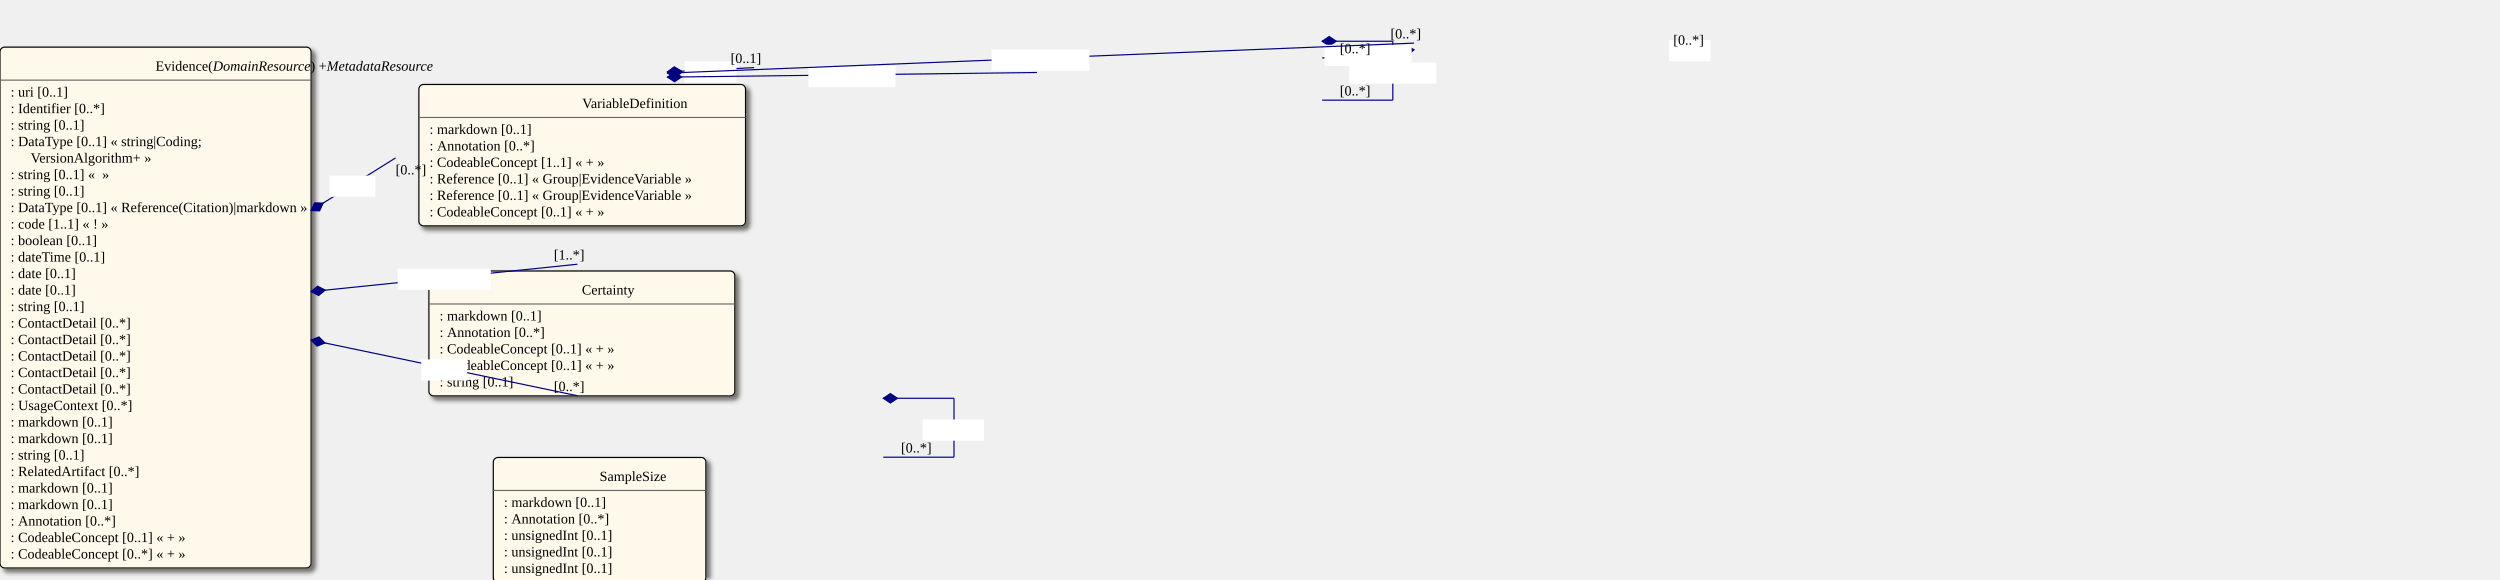
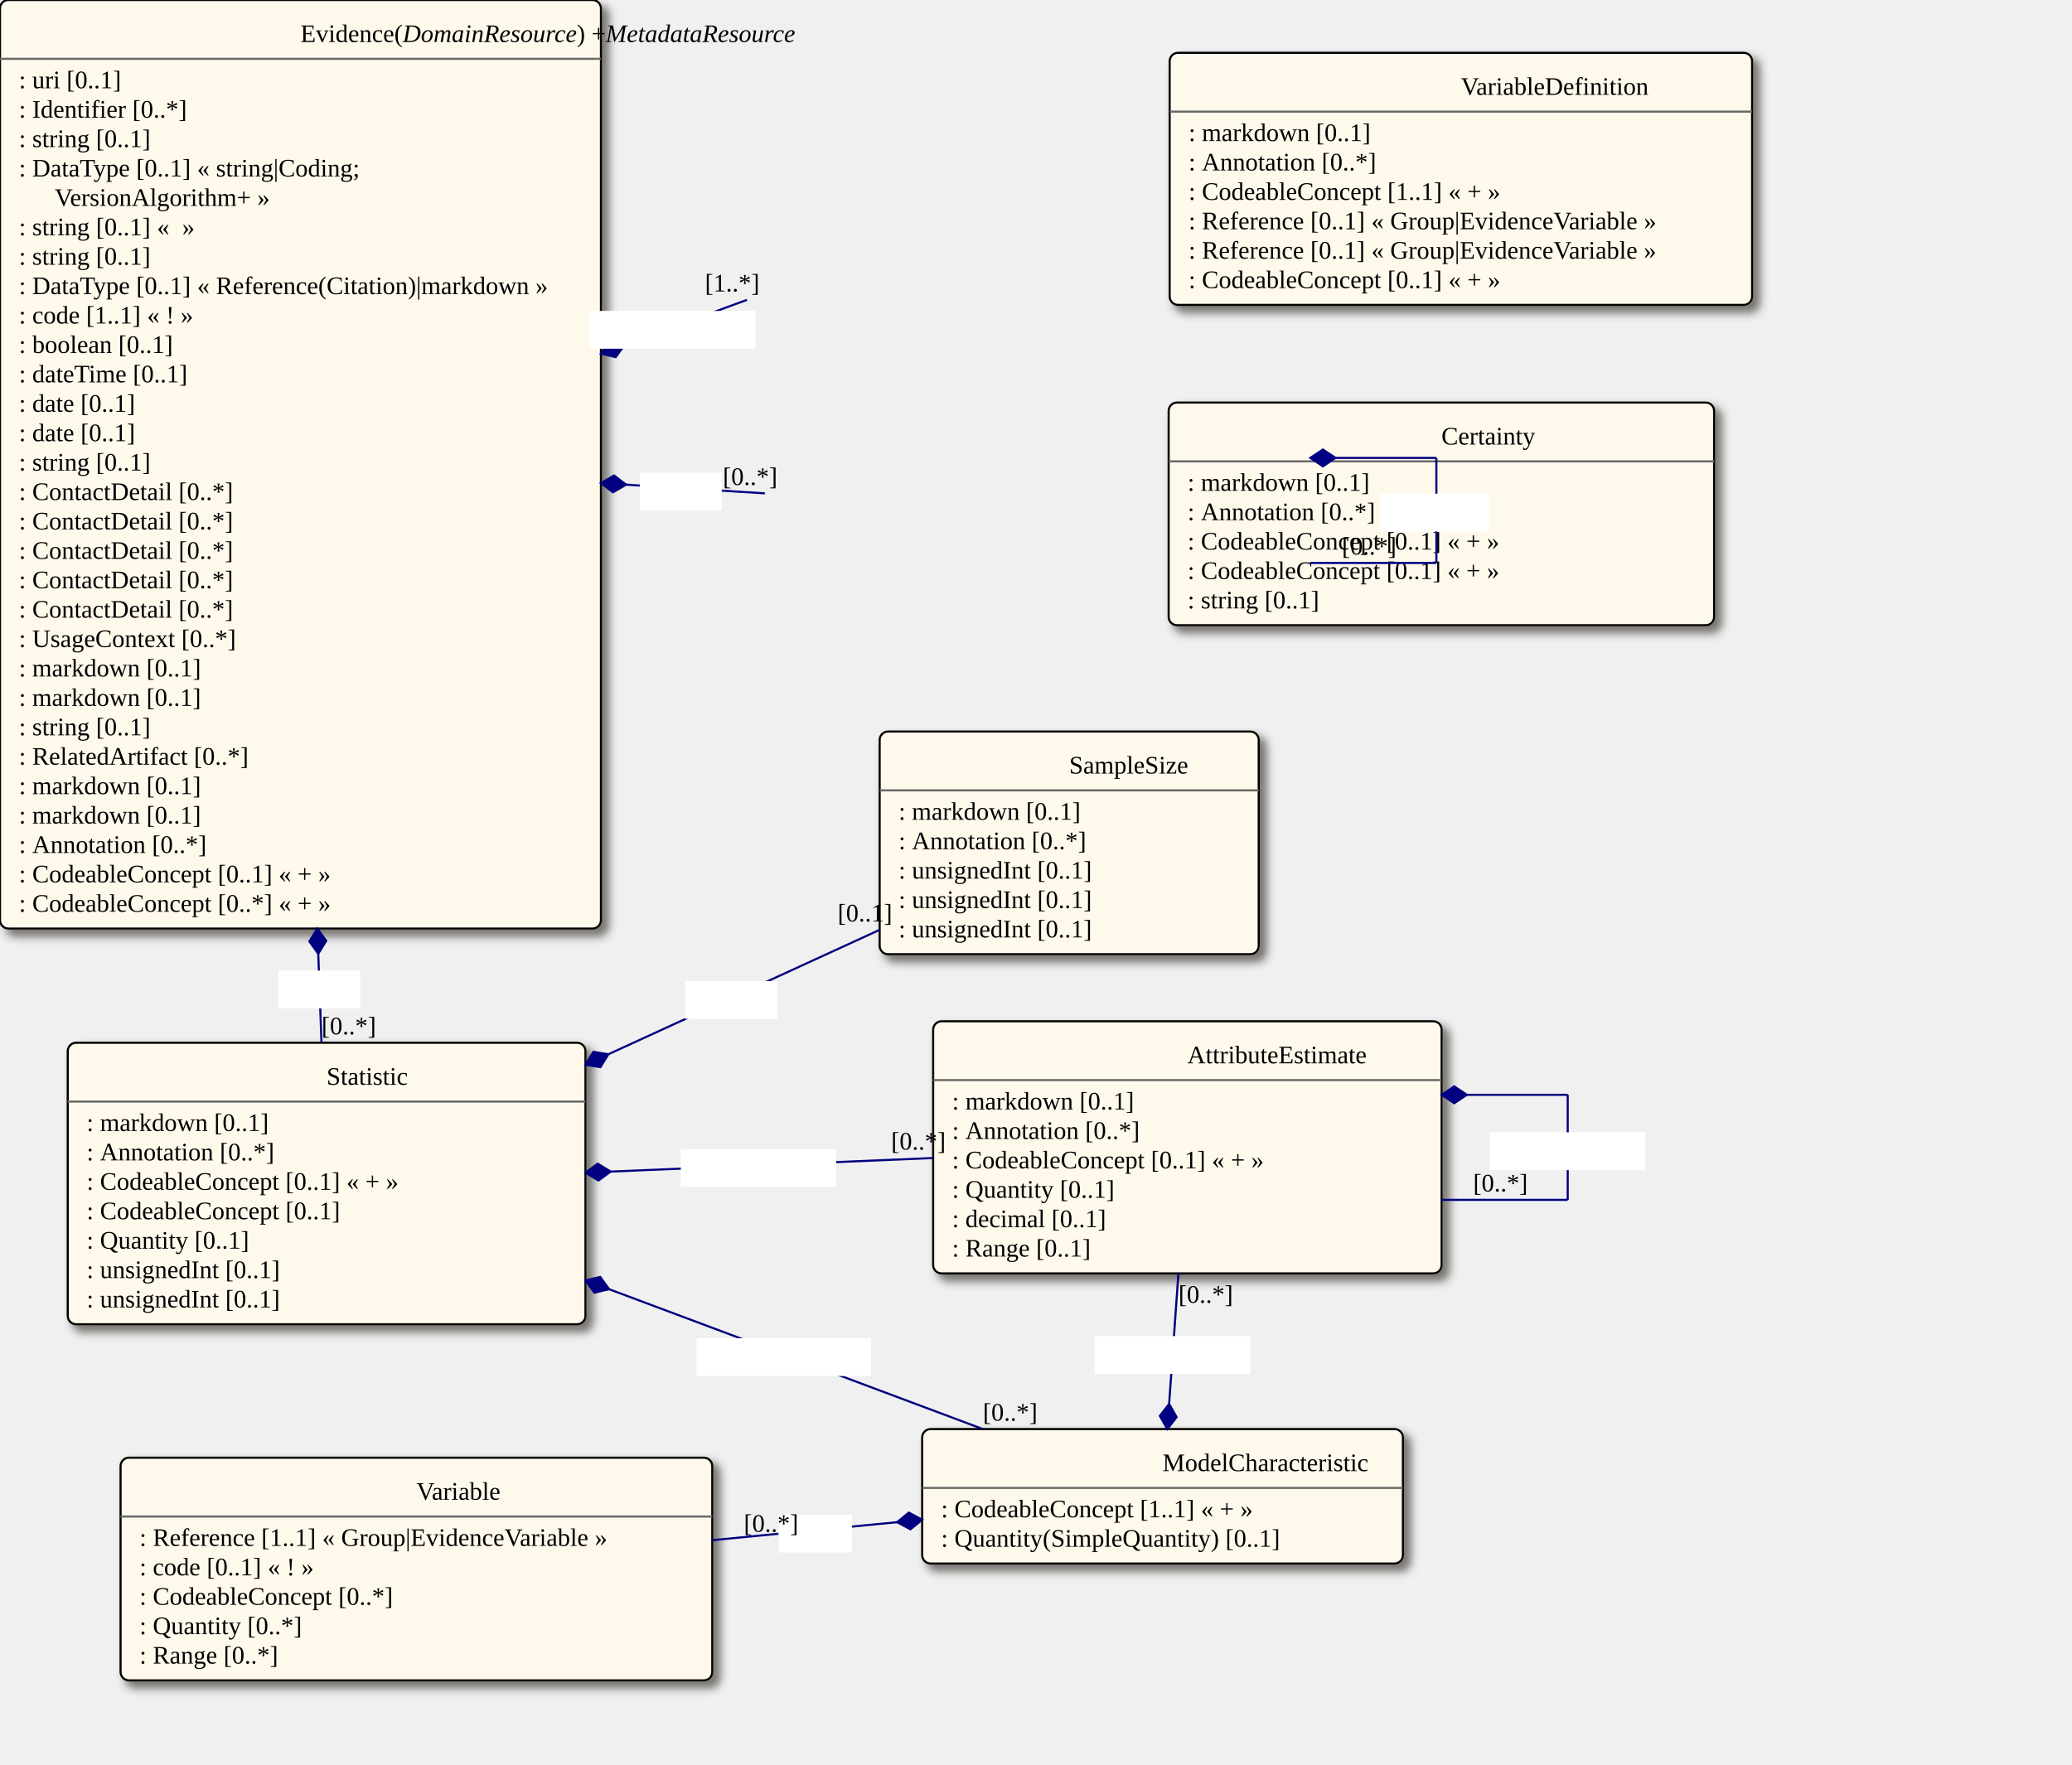
- <svg xmlns="http://www.w3.org/2000/svg" xmlns:xlink="http://www.w3.org/1999/xlink" id="n1016" version="1.1" width="2121.6" height="492.0">
-   <defs id="defs32177">
+ <svg xmlns="http://www.w3.org/2000/svg" xmlns:xlink="http://www.w3.org/1999/xlink" id="n1016" version="1.1" width="986.101" height="839.876">
+   <defs id="defs2649">
    <filter id="shadow1" x="-0.029" y="-0.083" width="1.075" height="1.212">
-       <feOffset result="offOut" in="SourceGraphic" dx="3" dy="3" id="feOffset32168" />
-       <feColorMatrix result="matrixOut" in="offOut" type="matrix" values="0.2 0 0 0 0 0 0.2 0 0 0 0 0 0.2 0 0 0 0 0 1 0" id="feColorMatrix32170" />
-       <feGaussianBlur result="blurOut" in="matrixOut" stdDeviation="2" id="feGaussianBlur32172" />
-       <feBlend in="SourceGraphic" in2="blurOut" mode="normal" id="feBlend32174" />
+       <feOffset result="offOut" in="SourceGraphic" dx="3" dy="3" id="feOffset2640" />
+       <feColorMatrix result="matrixOut" in="offOut" type="matrix" values="0.2 0 0 0 0 0 0.2 0 0 0 0 0 0.2 0 0 0 0 0 1 0" id="feColorMatrix2642" />
+       <feGaussianBlur result="blurOut" in="matrixOut" stdDeviation="2" id="feGaussianBlur2644" />
+       <feBlend in="SourceGraphic" in2="blurOut" mode="normal" id="feBlend2646" />
    </filter>
  </defs>
  <g id="n1017">
-     <rect id="Evidence" x="0.0" y="40.0" rx="4" ry="4" width="264.0" height="442.0" filter="url(#shadow1)" style="fill:#fff9ec;stroke:black;stroke-width:1" />
-     <line id="n1018" x1="0.0" y1="68.0" x2="264.0" y2="68.0" style="stroke:dimgrey;stroke-width:1" />
-     <text id="n1019" x="132.0" y="60.0" fill="black" class="diagram-class-title  diagram-class-resource">Evidence<tspan class="diagram-class-title-link" id="tspan32183"> (<a id="n1020" xlink:href="domainresource.html#DomainResource" class="diagram-class-reference" style="font-style: italic">DomainResource</a>) +<a id="n1021" xlink:href="metadataresource.html#MetadataResource" class="diagram-class-reference" style="font-style: italic">MetadataResource</a>
+     <rect id="Evidence" x="0.0" y="0.0" rx="4" ry="4" width="286.0" height="442.0" filter="url(#shadow1)" style="fill:#fff9ec;stroke:black;stroke-width:1" />
+     <line id="n1018" x1="0.0" y1="28.0" x2="286.0" y2="28.0" style="stroke:dimgrey;stroke-width:1" />
+     <text id="n1019" x="143.0" y="20.0" fill="black" class="diagram-class-title  diagram-class-resource">Evidence<tspan class="diagram-class-title-link" id="tspan2655"> (<a id="n1020" xlink:href="domainresource.html#DomainResource" class="diagram-class-reference" style="font-style: italic">DomainResource</a>) +<a id="n1021" xlink:href="metadataresource.html#MetadataResource" class="diagram-class-reference" style="font-style: italic">MetadataResource</a>
      </tspan>
    </text>
-     <text id="n1022" x="6.0" y="82.0" fill="black" class="diagram-class-detail">
+     <text id="n1022" x="6.0" y="42.0" fill="black" class="diagram-class-detail">
      <a id="n1023" xlink:href="evidence-definitions.html#Evidence.url" /> : <a id="n1024" xlink:href="datatypes.html#uri">uri</a> [0..1]</text>
-     <text id="n1028" x="6.0" y="96.0" fill="black" class="diagram-class-detail">
+     <text id="n1028" x="6.0" y="56.0" fill="black" class="diagram-class-detail">
      <a id="n1029" xlink:href="evidence-definitions.html#Evidence.identifier" /> : <a id="n1030" xlink:href="datatypes.html#Identifier">Identifier</a> [0..*]</text>
-     <text id="n1034" x="6.0" y="110.0" fill="black" class="diagram-class-detail">
+     <text id="n1034" x="6.0" y="70.0" fill="black" class="diagram-class-detail">
      <a id="n1035" xlink:href="evidence-definitions.html#Evidence.version" /> : <a id="n1036" xlink:href="datatypes.html#string">string</a> [0..1]</text>
-     <text id="n1040" x="6.0" y="124.0" fill="black" class="diagram-class-detail">
+     <text id="n1040" x="6.0" y="84.0" fill="black" class="diagram-class-detail">
      <a id="n1041" xlink:href="evidence-definitions.html#Evidence.versionAlgorithm_x_" /> : <a id="n1042" xlink:href="types.html#DataType">DataType</a> [0..1] « <a id="n1043" xlink:href="datatypes.html#string">string</a>|<a id="n1044" xlink:href="datatypes.html#Coding">Coding</a>; <a id="n1045" xlink:href="valueset-version-algorithm.html" />
    </text>
-     <text id="n1047" x="26.0" y="138.0" fill="black" class="diagram-class-detail">
+     <text id="n1047" x="26.0" y="98.0" fill="black" class="diagram-class-detail">
      <a id="n1048" xlink:href="valueset-version-algorithm.html">VersionAlgorithm</a>+ »</text>
-     <text id="n1058" x="6.0" y="152.0" fill="black" class="diagram-class-detail">
+     <text id="n1058" x="6.0" y="112.0" fill="black" class="diagram-class-detail">
      <a id="n1059" xlink:href="evidence-definitions.html#Evidence.name" /> : <a id="n1060" xlink:href="datatypes.html#string">string</a> [0..1] « <a id="n1061" style="padding-left: 3px; padding-right: 3px; border: 1px maroon solid; font-weight: bold; color: #301212; background-color: #fdeeee;" xlink:href="conformance-rules.html#constraints" /> »</text>
-     <text id="n1068" x="6.0" y="166.0" fill="black" class="diagram-class-detail">
+     <text id="n1068" x="6.0" y="126.0" fill="black" class="diagram-class-detail">
      <a id="n1069" xlink:href="evidence-definitions.html#Evidence.title" /> : <a id="n1070" xlink:href="datatypes.html#string">string</a> [0..1]</text>
-     <text id="n1074" x="6.0" y="180.0" fill="black" class="diagram-class-detail">
+     <text id="n1074" x="6.0" y="140.0" fill="black" class="diagram-class-detail">
      <a id="n1075" xlink:href="evidence-definitions.html#Evidence.citeAs_x_" /> : <a id="n1076" xlink:href="types.html#DataType">DataType</a> [0..1] « <a id="n1077" xlink:href="references.html#Reference">Reference</a>(<a id="n1078" xlink:href="citation.html#Citation">Citation</a>)|<a id="n1079" xlink:href="datatypes.html#markdown">markdown</a> »</text>
-     <text id="n1086" x="6.0" y="194.0" fill="black" class="diagram-class-detail">
+     <text id="n1086" x="6.0" y="154.0" fill="black" class="diagram-class-detail">
      <a id="n1087" xlink:href="evidence-definitions.html#Evidence.status" /> : <a id="n1088" xlink:href="datatypes.html#code">code</a> [1..1] « <a id="n1089" xlink:href="valueset-publication-status.html" />! »</text>
-     <text id="n1096" x="6.0" y="208.0" fill="black" class="diagram-class-detail">
+     <text id="n1096" x="6.0" y="168.0" fill="black" class="diagram-class-detail">
      <a id="n1097" xlink:href="evidence-definitions.html#Evidence.experimental" /> : <a id="n1098" xlink:href="datatypes.html#boolean">boolean</a> [0..1]</text>
-     <text id="n1102" x="6.0" y="222.0" fill="black" class="diagram-class-detail">
+     <text id="n1102" x="6.0" y="182.0" fill="black" class="diagram-class-detail">
      <a id="n1103" xlink:href="evidence-definitions.html#Evidence.date" /> : <a id="n1104" xlink:href="datatypes.html#dateTime">dateTime</a> [0..1]</text>
-     <text id="n1108" x="6.0" y="236.0" fill="black" class="diagram-class-detail">
+     <text id="n1108" x="6.0" y="196.0" fill="black" class="diagram-class-detail">
      <a id="n1109" xlink:href="evidence-definitions.html#Evidence.approvalDate" /> : <a id="n1110" xlink:href="datatypes.html#date">date</a> [0..1]</text>
-     <text id="n1114" x="6.0" y="250.0" fill="black" class="diagram-class-detail">
+     <text id="n1114" x="6.0" y="210.0" fill="black" class="diagram-class-detail">
      <a id="n1115" xlink:href="evidence-definitions.html#Evidence.lastReviewDate" /> : <a id="n1116" xlink:href="datatypes.html#date">date</a> [0..1]</text>
-     <text id="n1120" x="6.0" y="264.0" fill="black" class="diagram-class-detail">
+     <text id="n1120" x="6.0" y="224.0" fill="black" class="diagram-class-detail">
      <a id="n1121" xlink:href="evidence-definitions.html#Evidence.publisher" /> : <a id="n1122" xlink:href="datatypes.html#string">string</a> [0..1]</text>
-     <text id="n1126" x="6.0" y="278.0" fill="black" class="diagram-class-detail">
+     <text id="n1126" x="6.0" y="238.0" fill="black" class="diagram-class-detail">
      <a id="n1127" xlink:href="evidence-definitions.html#Evidence.contact" /> : <a id="n1128" xlink:href="metadatatypes.html#ContactDetail">ContactDetail</a> [0..*]</text>
-     <text id="n1132" x="6.0" y="292.0" fill="black" class="diagram-class-detail">
+     <text id="n1132" x="6.0" y="252.0" fill="black" class="diagram-class-detail">
      <a id="n1133" xlink:href="evidence-definitions.html#Evidence.author" /> : <a id="n1134" xlink:href="metadatatypes.html#ContactDetail">ContactDetail</a> [0..*]</text>
-     <text id="n1138" x="6.0" y="306.0" fill="black" class="diagram-class-detail">
+     <text id="n1138" x="6.0" y="266.0" fill="black" class="diagram-class-detail">
      <a id="n1139" xlink:href="evidence-definitions.html#Evidence.editor" /> : <a id="n1140" xlink:href="metadatatypes.html#ContactDetail">ContactDetail</a> [0..*]</text>
-     <text id="n1144" x="6.0" y="320.0" fill="black" class="diagram-class-detail">
+     <text id="n1144" x="6.0" y="280.0" fill="black" class="diagram-class-detail">
      <a id="n1145" xlink:href="evidence-definitions.html#Evidence.reviewer" /> : <a id="n1146" xlink:href="metadatatypes.html#ContactDetail">ContactDetail</a> [0..*]</text>
-     <text id="n1150" x="6.0" y="334.0" fill="black" class="diagram-class-detail">
+     <text id="n1150" x="6.0" y="294.0" fill="black" class="diagram-class-detail">
      <a id="n1151" xlink:href="evidence-definitions.html#Evidence.endorser" /> : <a id="n1152" xlink:href="metadatatypes.html#ContactDetail">ContactDetail</a> [0..*]</text>
-     <text id="n1156" x="6.0" y="348.0" fill="black" class="diagram-class-detail">
+     <text id="n1156" x="6.0" y="308.0" fill="black" class="diagram-class-detail">
      <a id="n1157" xlink:href="evidence-definitions.html#Evidence.useContext" /> : <a id="n1158" xlink:href="metadatatypes.html#UsageContext">UsageContext</a> [0..*]</text>
-     <text id="n1162" x="6.0" y="362.0" fill="black" class="diagram-class-detail">
+     <text id="n1162" x="6.0" y="322.0" fill="black" class="diagram-class-detail">
      <a id="n1163" xlink:href="evidence-definitions.html#Evidence.purpose" /> : <a id="n1164" xlink:href="datatypes.html#markdown">markdown</a> [0..1]</text>
-     <text id="n1168" x="6.0" y="376.0" fill="black" class="diagram-class-detail">
+     <text id="n1168" x="6.0" y="336.0" fill="black" class="diagram-class-detail">
      <a id="n1169" xlink:href="evidence-definitions.html#Evidence.copyright" /> : <a id="n1170" xlink:href="datatypes.html#markdown">markdown</a> [0..1]</text>
-     <text id="n1174" x="6.0" y="390.0" fill="black" class="diagram-class-detail">
+     <text id="n1174" x="6.0" y="350.0" fill="black" class="diagram-class-detail">
      <a id="n1175" xlink:href="evidence-definitions.html#Evidence.copyrightLabel" /> : <a id="n1176" xlink:href="datatypes.html#string">string</a> [0..1]</text>
-     <text id="n1180" x="6.0" y="404.0" fill="black" class="diagram-class-detail">
+     <text id="n1180" x="6.0" y="364.0" fill="black" class="diagram-class-detail">
      <a id="n1181" xlink:href="evidence-definitions.html#Evidence.relatedArtifact" /> : <a id="n1182" xlink:href="metadatatypes.html#RelatedArtifact">RelatedArtifact</a> [0..*]</text>
-     <text id="n1186" x="6.0" y="418.0" fill="black" class="diagram-class-detail">
+     <text id="n1186" x="6.0" y="378.0" fill="black" class="diagram-class-detail">
      <a id="n1187" xlink:href="evidence-definitions.html#Evidence.description" /> : <a id="n1188" xlink:href="datatypes.html#markdown">markdown</a> [0..1]</text>
-     <text id="n1192" x="6.0" y="432.0" fill="black" class="diagram-class-detail">
+     <text id="n1192" x="6.0" y="392.0" fill="black" class="diagram-class-detail">
      <a id="n1193" xlink:href="evidence-definitions.html#Evidence.assertion" /> : <a id="n1194" xlink:href="datatypes.html#markdown">markdown</a> [0..1]</text>
-     <text id="n1198" x="6.0" y="446.0" fill="black" class="diagram-class-detail">
+     <text id="n1198" x="6.0" y="406.0" fill="black" class="diagram-class-detail">
      <a id="n1199" xlink:href="evidence-definitions.html#Evidence.note" /> : <a id="n1200" xlink:href="datatypes.html#Annotation">Annotation</a> [0..*]</text>
-     <text id="n1204" x="6.0" y="460.0" fill="black" class="diagram-class-detail">
-       <a id="n1205" xlink:href="evidence-definitions.html#Evidence.synthesisType" /> : <a id="n1206" xlink:href="datatypes.html#CodeableConcept">CodeableConcept</a> [0..1] « <a id="n1207" xlink:href="valueset-synthesis-type.html" />+ »</text>
-     <text id="n1214" x="6.0" y="474.0" fill="black" class="diagram-class-detail">
+     <text id="n1204" x="6.0" y="420.0" fill="black" class="diagram-class-detail">
+       <a id="n1205" xlink:href="evidence-definitions.html#Evidence.synthesisType" /> : <a id="n1206" xlink:href="datatypes.html#CodeableConcept">CodeableConcept</a> [0..1] « <a id="n1207" xlink:href="http://terminology.hl7.org/5.1.0/ValueSet-synthesis-type.html" />+ »</text>
+     <text id="n1214" x="6.0" y="434.0" fill="black" class="diagram-class-detail">
      <a id="n1215" xlink:href="evidence-definitions.html#Evidence.studyDesign" /> : <a id="n1216" xlink:href="datatypes.html#CodeableConcept">CodeableConcept</a> [0..*] « <a id="n1217" xlink:href="valueset-study-design.html" />+ »</text>
  </g>
-   <g id="n1224" transform="translate(-134.5156,-78.32552)">
-     <rect id="Evidence.variableDefinition" x="490" y="150" rx="4" ry="4" width="277.2" height="120" filter="url(#shadow1)" style="fill:#fff9ec;stroke:#000000;stroke-width:1" />
-     <line id="n1225" x1="490" y1="178" x2="767.2" y2="178" style="stroke:#696969;stroke-width:1" />
-     <text id="n1226" x="628.6" y="170" fill="#000000" class="diagram-class-title">VariableDefinition</text>
-     <text id="n1227" x="496" y="192" fill="#000000" class="diagram-class-detail">
+   <g id="n1224" transform="translate(201.1777,-6.542365)">
+     <rect id="Evidence.variableDefinition" x="355.484" y="31.674" rx="4" ry="4" width="277.2" height="120" filter="url(#shadow1)" style="fill:#fff9ec;stroke:#000000;stroke-width:1" />
+     <line id="n1225" x1="355.484" y1="59.674" x2="632.684" y2="59.674" style="stroke:#696969;stroke-width:1" />
+     <text id="n1226" x="494.084" y="51.674" fill="#000000" class="diagram-class-title">VariableDefinition</text>
+     <text id="n1227" x="361.484" y="73.674" fill="#000000" class="diagram-class-detail">
      <a id="n1228" xlink:href="evidence-definitions.html#Evidence.variableDefinition.description" /> : <a id="n1229" xlink:href="datatypes.html#markdown">markdown</a> [0..1]</text>
-     <text id="n1233" x="496" y="206" fill="#000000" class="diagram-class-detail">
+     <text id="n1233" x="361.484" y="87.674" fill="#000000" class="diagram-class-detail">
      <a id="n1234" xlink:href="evidence-definitions.html#Evidence.variableDefinition.note" /> : <a id="n1235" xlink:href="datatypes.html#Annotation">Annotation</a> [0..*]</text>
-     <text id="n1239" x="496" y="220" fill="#000000" class="diagram-class-detail">
+     <text id="n1239" x="361.484" y="101.674" fill="#000000" class="diagram-class-detail">
      <a id="n1240" xlink:href="evidence-definitions.html#Evidence.variableDefinition.variableRole" /> : <a id="n1241" xlink:href="datatypes.html#CodeableConcept">CodeableConcept</a> [1..1] « <a id="n1242" xlink:href="valueset-variable-role.html" />+ »</text>
-     <text id="n1249" x="496" y="234" fill="#000000" class="diagram-class-detail">
+     <text id="n1249" x="361.484" y="115.674" fill="#000000" class="diagram-class-detail">
      <a id="n1250" xlink:href="evidence-definitions.html#Evidence.variableDefinition.observed" /> : <a id="n1251" xlink:href="references.html#Reference">Reference</a> [0..1] « <a id="n1252" xlink:href="group.html#Group">Group</a>|<a id="n1253" xlink:href="evidencevariable.html#EvidenceVariable">EvidenceVariable</a> »</text>
-     <text id="n1259" x="496" y="248" fill="#000000" class="diagram-class-detail">
+     <text id="n1259" x="361.484" y="129.674" fill="#000000" class="diagram-class-detail">
      <a id="n1260" xlink:href="evidence-definitions.html#Evidence.variableDefinition.intended" /> : <a id="n1261" xlink:href="references.html#Reference">Reference</a> [0..1] « <a id="n1262" xlink:href="group.html#Group">Group</a>|<a id="n1263" xlink:href="evidencevariable.html#EvidenceVariable">EvidenceVariable</a> »</text>
-     <text id="n1269" x="496" y="262" fill="#000000" class="diagram-class-detail">
-       <a id="n1270" xlink:href="evidence-definitions.html#Evidence.variableDefinition.directnessMatch" /> : <a id="n1271" xlink:href="datatypes.html#CodeableConcept">CodeableConcept</a> [0..1] « <a id="n1272" xlink:href="valueset-directness.html" />+ »</text>
-   </g>
-   <g id="n1279" transform="translate(-287.7612,536.3596)">
-     <rect id="Evidence.statistic" x="320" y="0" rx="4" ry="4" width="246.4" height="134" filter="url(#shadow1)" style="fill:#fff9ec;stroke:#000000;stroke-width:1" />
-     <line id="n1280" x1="320" y1="28" x2="566.4" y2="28" style="stroke:#696969;stroke-width:1" />
-     <text id="n1281" x="443.2" y="20" fill="#000000" class="diagram-class-title">Statistic</text>
-     <text id="n1282" x="326" y="42" fill="#000000" class="diagram-class-detail">
+     <text id="n1269" x="361.484" y="143.674" fill="#000000" class="diagram-class-detail">
+       <a id="n1270" xlink:href="evidence-definitions.html#Evidence.variableDefinition.directnessMatch" /> : <a id="n1271" xlink:href="datatypes.html#CodeableConcept">CodeableConcept</a> [0..1] « <a id="n1272" xlink:href="http://terminology.hl7.org/5.1.0/ValueSet-directness.html" />+ »</text>
+   </g>
+   <g id="n1279">
+     <rect id="Evidence.statistic" x="32.239" y="496.36" rx="4" ry="4" width="246.4" height="134.0" filter="url(#shadow1)" style="fill:#fff9ec;stroke:black;stroke-width:1" />
+     <line id="n1280" x1="32.239" y1="524.36" x2="278.639" y2="524.36" style="stroke:dimgrey;stroke-width:1" />
+     <text id="n1281" x="155.439" y="516.36" fill="black" class="diagram-class-title">Statistic</text>
+     <text id="n1282" x="38.239" y="538.36" fill="black" class="diagram-class-detail">
      <a id="n1283" xlink:href="evidence-definitions.html#Evidence.statistic.description" /> : <a id="n1284" xlink:href="datatypes.html#markdown">markdown</a> [0..1]</text>
-     <text id="n1288" x="326" y="56" fill="#000000" class="diagram-class-detail">
+     <text id="n1288" x="38.239" y="552.36" fill="black" class="diagram-class-detail">
      <a id="n1289" xlink:href="evidence-definitions.html#Evidence.statistic.note" /> : <a id="n1290" xlink:href="datatypes.html#Annotation">Annotation</a> [0..*]</text>
-     <text id="n1294" x="326" y="70" fill="#000000" class="diagram-class-detail">
+     <text id="n1294" x="38.239" y="566.36" fill="black" class="diagram-class-detail">
      <a id="n1295" xlink:href="evidence-definitions.html#Evidence.statistic.statisticType" /> : <a id="n1296" xlink:href="datatypes.html#CodeableConcept">CodeableConcept</a> [0..1] « <a id="n1297" xlink:href="valueset-statistic-type.html" />+ »</text>
-     <text id="n1304" x="326" y="84" fill="#000000" class="diagram-class-detail">
+     <text id="n1304" x="38.239" y="580.36" fill="black" class="diagram-class-detail">
      <a id="n1305" xlink:href="evidence-definitions.html#Evidence.statistic.category" /> : <a id="n1306" xlink:href="datatypes.html#CodeableConcept">CodeableConcept</a> [0..1]</text>
-     <text id="n1310" x="326" y="98" fill="#000000" class="diagram-class-detail">
+     <text id="n1310" x="38.239" y="594.36" fill="black" class="diagram-class-detail">
      <a id="n1311" xlink:href="evidence-definitions.html#Evidence.statistic.quantity" /> : <a id="n1312" xlink:href="datatypes.html#Quantity">Quantity</a> [0..1]</text>
-     <text id="n1316" x="326" y="112" fill="#000000" class="diagram-class-detail">
+     <text id="n1316" x="38.239" y="608.36" fill="black" class="diagram-class-detail">
      <a id="n1317" xlink:href="evidence-definitions.html#Evidence.statistic.numberOfEvents" /> : <a id="n1318" xlink:href="datatypes.html#unsignedInt">unsignedInt</a> [0..1]</text>
-     <text id="n1322" x="326" y="126" fill="#000000" class="diagram-class-detail">
+     <text id="n1322" x="38.239" y="622.36" fill="black" class="diagram-class-detail">
      <a id="n1323" xlink:href="evidence-definitions.html#Evidence.statistic.numberAffected" /> : <a id="n1324" xlink:href="datatypes.html#unsignedInt">unsignedInt</a> [0..1]</text>
  </g>
-   <g id="n1328" transform="translate(-221.3547,388.2222)">
-     <rect id="Evidence.statistic.sampleSize" x="640" y="0" rx="4" ry="4" width="180.4" height="106" filter="url(#shadow1)" style="fill:#fff9ec;stroke:#000000;stroke-width:1" />
-     <line id="n1329" x1="640" y1="28" x2="820.4" y2="28" style="stroke:#696969;stroke-width:1" />
-     <text id="n1330" x="730.2" y="20" fill="#000000" class="diagram-class-title">SampleSize</text>
-     <text id="n1331" x="646" y="42" fill="#000000" class="diagram-class-detail">
+   <g id="n1328">
+     <rect id="Evidence.statistic.sampleSize" x="418.645" y="348.222" rx="4" ry="4" width="180.4" height="106.0" filter="url(#shadow1)" style="fill:#fff9ec;stroke:black;stroke-width:1" />
+     <line id="n1329" x1="418.645" y1="376.222" x2="599.045" y2="376.222" style="stroke:dimgrey;stroke-width:1" />
+     <text id="n1330" x="508.845" y="368.222" fill="black" class="diagram-class-title">SampleSize</text>
+     <text id="n1331" x="424.645" y="390.222" fill="black" class="diagram-class-detail">
      <a id="n1332" xlink:href="evidence-definitions.html#Evidence.statistic.sampleSize.description" /> : <a id="n1333" xlink:href="datatypes.html#markdown">markdown</a> [0..1]</text>
-     <text id="n1337" x="646" y="56" fill="#000000" class="diagram-class-detail">
+     <text id="n1337" x="424.645" y="404.222" fill="black" class="diagram-class-detail">
      <a id="n1338" xlink:href="evidence-definitions.html#Evidence.statistic.sampleSize.note" /> : <a id="n1339" xlink:href="datatypes.html#Annotation">Annotation</a> [0..*]</text>
-     <text id="n1343" x="646" y="70" fill="#000000" class="diagram-class-detail">
+     <text id="n1343" x="424.645" y="418.222" fill="black" class="diagram-class-detail">
      <a id="n1344" xlink:href="evidence-definitions.html#Evidence.statistic.sampleSize.numberOfStudies" /> : <a id="n1345" xlink:href="datatypes.html#unsignedInt">unsignedInt</a> [0..1]</text>
-     <text id="n1349" x="646" y="84" fill="#000000" class="diagram-class-detail">
+     <text id="n1349" x="424.645" y="432.222" fill="black" class="diagram-class-detail">
      <a id="n1350" xlink:href="evidence-definitions.html#Evidence.statistic.sampleSize.numberOfParticipants" /> : <a id="n1351" xlink:href="datatypes.html#unsignedInt">unsignedInt</a> [0..1]</text>
-     <text id="n1355" x="646" y="98" fill="#000000" class="diagram-class-detail">
+     <text id="n1355" x="424.645" y="446.222" fill="black" class="diagram-class-detail">
      <a id="n1356" xlink:href="evidence-definitions.html#Evidence.statistic.sampleSize.knownDataCount" /> : <a id="n1357" xlink:href="datatypes.html#unsignedInt">unsignedInt</a> [0..1]</text>
  </g>
-   <g id="n1361" transform="translate(-435.8986,526.1432)">
-     <rect id="Evidence.statistic.attributeEstimate" x="880" y="0" rx="4" ry="4" width="242" height="120" filter="url(#shadow1)" style="fill:#fff9ec;stroke:#000000;stroke-width:1" />
-     <line id="n1362" x1="880" y1="28" x2="1122" y2="28" style="stroke:#696969;stroke-width:1" />
-     <text id="n1363" x="1001" y="20" fill="#000000" class="diagram-class-title">AttributeEstimate</text>
-     <text id="n1364" x="886" y="42" fill="#000000" class="diagram-class-detail">
+   <g id="n1361">
+     <rect id="Evidence.statistic.attributeEstimate" x="444.101" y="486.143" rx="4" ry="4" width="242" height="120.0" filter="url(#shadow1)" style="fill:#fff9ec;stroke:black;stroke-width:1" />
+     <line id="n1362" x1="444.101" y1="514.143" x2="686.101" y2="514.143" style="stroke:dimgrey;stroke-width:1" />
+     <text id="n1363" x="565.101" y="506.143" fill="black" class="diagram-class-title">AttributeEstimate</text>
+     <text id="n1364" x="450.101" y="528.143" fill="black" class="diagram-class-detail">
      <a id="n1365" xlink:href="evidence-definitions.html#Evidence.statistic.attributeEstimate.description" /> : <a id="n1366" xlink:href="datatypes.html#markdown">markdown</a> [0..1]</text>
-     <text id="n1370" x="886" y="56" fill="#000000" class="diagram-class-detail">
+     <text id="n1370" x="450.101" y="542.143" fill="black" class="diagram-class-detail">
      <a id="n1371" xlink:href="evidence-definitions.html#Evidence.statistic.attributeEstimate.note" /> : <a id="n1372" xlink:href="datatypes.html#Annotation">Annotation</a> [0..*]</text>
-     <text id="n1376" x="886" y="70" fill="#000000" class="diagram-class-detail">
+     <text id="n1376" x="450.101" y="556.143" fill="black" class="diagram-class-detail">
      <a id="n1377" xlink:href="evidence-definitions.html#Evidence.statistic.attributeEstimate.type" /> : <a id="n1378" xlink:href="datatypes.html#CodeableConcept">CodeableConcept</a> [0..1] « <a id="n1379" xlink:href="valueset-attribute-estimate-type.html" />+ »</text>
-     <text id="n1386" x="886" y="84" fill="#000000" class="diagram-class-detail">
+     <text id="n1386" x="450.101" y="570.143" fill="black" class="diagram-class-detail">
      <a id="n1387" xlink:href="evidence-definitions.html#Evidence.statistic.attributeEstimate.quantity" /> : <a id="n1388" xlink:href="datatypes.html#Quantity">Quantity</a> [0..1]</text>
-     <text id="n1392" x="886" y="98" fill="#000000" class="diagram-class-detail">
+     <text id="n1392" x="450.101" y="584.143" fill="black" class="diagram-class-detail">
      <a id="n1393" xlink:href="evidence-definitions.html#Evidence.statistic.attributeEstimate.level" /> : <a id="n1394" xlink:href="datatypes.html#decimal">decimal</a> [0..1]</text>
-     <text id="n1398" x="886" y="112" fill="#000000" class="diagram-class-detail">
+     <text id="n1398" x="450.101" y="598.143" fill="black" class="diagram-class-detail">
      <a id="n1399" xlink:href="evidence-definitions.html#Evidence.statistic.attributeEstimate.range" /> : <a id="n1400" xlink:href="datatypes.html#Range">Range</a> [0..1]</text>
  </g>
-   <g id="n1404" transform="translate(-761.1198,720.2543)">
-     <rect id="Evidence.statistic.modelCharacteristic" x="1200" y="0" rx="4" ry="4" width="228.8" height="64" filter="url(#shadow1)" style="fill:#fff9ec;stroke:#000000;stroke-width:1" />
-     <line id="n1405" x1="1200" y1="28" x2="1428.8" y2="28" style="stroke:#696969;stroke-width:1" />
-     <text id="n1406" x="1314.4" y="20" fill="#000000" class="diagram-class-title">ModelCharacteristic</text>
-     <text id="n1407" x="1206" y="42" fill="#000000" class="diagram-class-detail">
+   <g id="n1404">
+     <rect id="Evidence.statistic.modelCharacteristic" x="438.88" y="680.254" rx="4" ry="4" width="228.8" height="64.0" filter="url(#shadow1)" style="fill:#fff9ec;stroke:black;stroke-width:1" />
+     <line id="n1405" x1="438.88" y1="708.254" x2="667.68" y2="708.254" style="stroke:dimgrey;stroke-width:1" />
+     <text id="n1406" x="553.28" y="700.254" fill="black" class="diagram-class-title">ModelCharacteristic</text>
+     <text id="n1407" x="444.88" y="722.254" fill="black" class="diagram-class-detail">
      <a id="n1408" xlink:href="evidence-definitions.html#Evidence.statistic.modelCharacteristic.code" /> : <a id="n1409" xlink:href="datatypes.html#CodeableConcept">CodeableConcept</a> [1..1] « <a id="n1410" xlink:href="valueset-statistic-model-code.html" />+ »</text>
-     <text id="n1417" x="1206" y="56" fill="#000000" class="diagram-class-detail">
-       <a id="n1418" xlink:href="evidence-definitions.html#Evidence.statistic.modelCharacteristic.value" /> : <a id="n1419" xlink:href="datatypes.html#Quantity">Quantity</a>(<a xlink:href="datatypes.html#SimpleQuantity" id="a32506">SimpleQuantity</a>) [0..1]</text>
-   </g>
-   <g id="n1423" transform="translate(-1382.616,733.8761)">
-     <rect id="Evidence.statistic.modelCharacteristic.variable" x="1440" y="0" rx="4" ry="4" width="281.6" height="106" filter="url(#shadow1)" style="fill:#fff9ec;stroke:#000000;stroke-width:1" />
-     <line id="n1424" x1="1440" y1="28" x2="1721.6" y2="28" style="stroke:#696969;stroke-width:1" />
-     <text id="n1425" x="1580.8" y="20" fill="#000000" class="diagram-class-title">Variable</text>
-     <text id="n1426" x="1446" y="42" fill="#000000" class="diagram-class-detail">
+     <text id="n1417" x="444.88" y="736.254" fill="black" class="diagram-class-detail">
+       <a id="n1418" xlink:href="evidence-definitions.html#Evidence.statistic.modelCharacteristic.value" /> : <a id="n1419" xlink:href="datatypes.html#Quantity">Quantity</a>(<a xlink:href="datatypes.html#SimpleQuantity" id="a2978">SimpleQuantity</a>) [0..1]</text>
+   </g>
+   <g id="n1423">
+     <rect id="Evidence.statistic.modelCharacteristic.variable" x="57.384" y="693.876" rx="4" ry="4" width="281.6" height="106.0" filter="url(#shadow1)" style="fill:#fff9ec;stroke:black;stroke-width:1" />
+     <line id="n1424" x1="57.384" y1="721.876" x2="338.984" y2="721.876" style="stroke:dimgrey;stroke-width:1" />
+     <text id="n1425" x="198.184" y="713.876" fill="black" class="diagram-class-title">Variable</text>
+     <text id="n1426" x="63.384" y="735.876" fill="black" class="diagram-class-detail">
      <a id="n1427" xlink:href="evidence-definitions.html#Evidence.statistic.modelCharacteristic.variable.variableDefinition" /> : <a id="n1428" xlink:href="references.html#Reference">Reference</a> [1..1] « <a id="n1429" xlink:href="group.html#Group">Group</a>|<a id="n1430" xlink:href="evidencevariable.html#EvidenceVariable">EvidenceVariable</a> »</text>
-     <text id="n1436" x="1446" y="56" fill="#000000" class="diagram-class-detail">
+     <text id="n1436" x="63.384" y="749.876" fill="black" class="diagram-class-detail">
      <a id="n1437" xlink:href="evidence-definitions.html#Evidence.statistic.modelCharacteristic.variable.handling" /> : <a id="n1438" xlink:href="datatypes.html#code">code</a> [0..1] « <a id="n1439" xlink:href="valueset-variable-handling.html" />! »</text>
-     <text id="n1446" x="1446" y="70" fill="#000000" class="diagram-class-detail">
+     <text id="n1446" x="63.384" y="763.876" fill="black" class="diagram-class-detail">
      <a id="n1447" xlink:href="evidence-definitions.html#Evidence.statistic.modelCharacteristic.variable.valueCategory" /> : <a id="n1448" xlink:href="datatypes.html#CodeableConcept">CodeableConcept</a> [0..*]</text>
-     <text id="n1452" x="1446" y="84" fill="#000000" class="diagram-class-detail">
+     <text id="n1452" x="63.384" y="777.876" fill="black" class="diagram-class-detail">
      <a id="n1453" xlink:href="evidence-definitions.html#Evidence.statistic.modelCharacteristic.variable.valueQuantity" /> : <a id="n1454" xlink:href="datatypes.html#Quantity">Quantity</a> [0..*]</text>
-     <text id="n1458" x="1446" y="98" fill="#000000" class="diagram-class-detail">
+     <text id="n1458" x="63.384" y="791.876" fill="black" class="diagram-class-detail">
      <a id="n1459" xlink:href="evidence-definitions.html#Evidence.statistic.modelCharacteristic.variable.valueRange" /> : <a id="n1460" xlink:href="datatypes.html#Range">Range</a> [0..*]</text>
  </g>
-   <g id="n1464" transform="translate(-126.0019,-80.02825)">
-     <rect id="Evidence.certainty" x="490" y="310" rx="4" ry="4" width="259.6" height="106" filter="url(#shadow1)" style="fill:#fff9ec;stroke:#000000;stroke-width:1" />
-     <line id="n1465" x1="490" y1="338" x2="749.6" y2="338" style="stroke:#696969;stroke-width:1" />
-     <text id="n1466" x="619.8" y="330" fill="#000000" class="diagram-class-title">Certainty</text>
-     <text id="n1467" x="496" y="352" fill="#000000" class="diagram-class-detail">
+   <g id="n1464" transform="translate(192.182,1.635591)">
+     <rect id="Evidence.certainty" x="363.998" y="189.972" rx="4" ry="4" width="259.6" height="106" filter="url(#shadow1)" style="fill:#fff9ec;stroke:#000000;stroke-width:1" />
+     <line id="n1465" x1="363.998" y1="217.972" x2="623.598" y2="217.972" style="stroke:#696969;stroke-width:1" />
+     <text id="n1466" x="493.798" y="209.972" fill="#000000" class="diagram-class-title">Certainty</text>
+     <text id="n1467" x="369.998" y="231.972" fill="#000000" class="diagram-class-detail">
      <a id="n1468" xlink:href="evidence-definitions.html#Evidence.certainty.description" /> : <a id="n1469" xlink:href="datatypes.html#markdown">markdown</a> [0..1]</text>
-     <text id="n1473" x="496" y="366" fill="#000000" class="diagram-class-detail">
+     <text id="n1473" x="369.998" y="245.972" fill="#000000" class="diagram-class-detail">
      <a id="n1474" xlink:href="evidence-definitions.html#Evidence.certainty.note" /> : <a id="n1475" xlink:href="datatypes.html#Annotation">Annotation</a> [0..*]</text>
-     <text id="n1479" x="496" y="380" fill="#000000" class="diagram-class-detail">
+     <text id="n1479" x="369.998" y="259.972" fill="#000000" class="diagram-class-detail">
      <a id="n1480" xlink:href="evidence-definitions.html#Evidence.certainty.type" /> : <a id="n1481" xlink:href="datatypes.html#CodeableConcept">CodeableConcept</a> [0..1] « <a id="n1482" xlink:href="valueset-certainty-type.html" />+ »</text>
-     <text id="n1489" x="496" y="394" fill="#000000" class="diagram-class-detail">
+     <text id="n1489" x="369.998" y="273.972" fill="#000000" class="diagram-class-detail">
      <a id="n1490" xlink:href="evidence-definitions.html#Evidence.certainty.rating" /> : <a id="n1491" xlink:href="datatypes.html#CodeableConcept">CodeableConcept</a> [0..1] « <a id="n1492" xlink:href="valueset-certainty-rating.html" />+ »</text>
-     <text id="n1499" x="496" y="408" fill="#000000" class="diagram-class-detail">
+     <text id="n1499" x="369.998" y="287.972" fill="#000000" class="diagram-class-detail">
      <a id="n1500" xlink:href="evidence-definitions.html#Evidence.certainty.rater" /> : <a id="n1501" xlink:href="datatypes.html#string">string</a> [0..1]</text>
  </g>
-   <line id="n1505" x1="264.0" y1="247.444" x2="490.0" y2="224.234" style="stroke:navy;stroke-width:1" />
-   <polygon id="n1506" points="264.0,247.444 270.0,251.444 276.0,247.444 270.0,243.444 264.0,247.444" style="fill:navy;stroke:navy;stroke-width:1" transform="rotate(-5.863625 264.0 247.4438)" />
-   <rect id="n1507" x="337.5" y="228.0" width="79.0" height="18.0" style="fill:white;stroke:black;stroke-width:0" />
-   <text id="n1508" x="377.0" y="238.0" fill="black" class="diagram-class-linkage">
+   <line id="n1505" x1="286.0" y1="168.324" x2="355.484" y2="142.729" style="stroke:navy;stroke-width:1" />
+   <polygon id="n1506" points="286.0,168.324 292.0,172.324 298.0,168.324 292.0,164.324 286.0,168.324" style="fill:navy;stroke:navy;stroke-width:1" transform="rotate(-20.22179 286.0 168.3245)" />
+   <rect id="n1507" x="280.5" y="148.0" width="79.0" height="18.0" style="fill:white;stroke:black;stroke-width:0" />
+   <text id="n1508" x="320.0" y="158.0" fill="black" class="diagram-class-linkage">
    <a id="n1509" xlink:href="evidence-definitions.html#Evidence.variableDefinition" />
  </text>
-   <text id="n1510" x="470.0" y="220.234" fill="black" class="diagram-class-linkage">[1..*]</text>
-   <line id="n1511" x1="566.4" y1="60.99" x2="640.0" y2="57.4" style="stroke:navy;stroke-width:1" />
-   <polygon id="n1512" points="566.4,60.99 572.4,64.99 578.4,60.99 572.4,56.99 566.4,60.99" style="fill:navy;stroke:navy;stroke-width:1" transform="rotate(-2.792702 566.4 60.99024)" />
-   <rect id="n1513" x="581.0" y="52.0" width="44.0" height="18.0" style="fill:white;stroke:black;stroke-width:0" />
-   <text id="n1514" x="603.0" y="62.0" fill="black" class="diagram-class-linkage">
+   <text id="n1510" x="335.484" y="138.729" fill="black" class="diagram-class-linkage">[1..*]</text>
+   <line id="n1511" x1="278.639" y1="506.837" x2="418.645" y2="442.605" style="stroke:navy;stroke-width:1" />
+   <polygon id="n1512" points="278.639,506.837 284.639,510.837 290.639,506.837 284.639,502.837 278.639,506.837" style="fill:navy;stroke:navy;stroke-width:1" transform="rotate(-24.64493 278.6388 506.8373)" />
+   <rect id="n1513" x="326.0" y="467.0" width="44.0" height="18.0" style="fill:white;stroke:black;stroke-width:0" />
+   <text id="n1514" x="348.0" y="477.0" fill="black" class="diagram-class-linkage">
    <a id="n1515" xlink:href="evidence-definitions.html#Evidence.statistic.sampleSize" />
  </text>
-   <text id="n1516" x="620.0" y="53.4" fill="black" class="diagram-class-linkage">[0..1]</text>
-   <line id="n1517" x1="1122.0" y1="35.0" x2="1182.0" y2="35.0" style="stroke:navy;stroke-width:1" />
-   <line id="n1518" x1="1182.0" y1="35.0" x2="1182.0" y2="85.0" style="stroke:navy;stroke-width:1" />
-   <line id="n1519" x1="1182.0" y1="85.0" x2="1122.0" y2="85.0" style="stroke:navy;stroke-width:1" />
-   <polygon id="n1520" points="1122.0,35.0 1128.0,39.0 1134.0,35.0 1128.0,31.0 1122.0,35.0" style="fill:navy;stroke:navy;stroke-width:1" transform="rotate(0.0 1122.0 35.0)" />
-   <rect id="n1521" x="1145.0" y="53.0" width="74.0" height="18.0" style="fill:white;stroke:black;stroke-width:0" />
-   <text id="n1522" x="1182.0" y="63.0" fill="black" class="diagram-class-linkage">
+   <text id="n1516" x="398.645" y="438.605" fill="black" class="diagram-class-linkage">[0..1]</text>
+   <line id="n1517" x1="686.101" y1="521.143" x2="746.101" y2="521.143" style="stroke:navy;stroke-width:1" />
+   <line id="n1518" x1="746.101" y1="521.143" x2="746.101" y2="571.143" style="stroke:navy;stroke-width:1" />
+   <line id="n1519" x1="746.101" y1="571.143" x2="686.101" y2="571.143" style="stroke:navy;stroke-width:1" />
+   <polygon id="n1520" points="686.101,521.143 692.101,525.143 698.101,521.143 692.101,517.143 686.101,521.143" style="fill:navy;stroke:navy;stroke-width:1" transform="rotate(0.0 686.1014 521.1432)" />
+   <rect id="n1521" x="709.0" y="539.0" width="74.0" height="18.0" style="fill:white;stroke:black;stroke-width:0" />
+   <text id="n1522" x="746.0" y="549.0" fill="black" class="diagram-class-linkage">
    <a id="n1523" xlink:href="evidence-definitions.html#Evidence.statistic.attributeEstimate.attributeEstimate" />
  </text>
-   <text id="n1524" x="1137.0" y="81.0" fill="black" class="diagram-class-linkage">[0..*]</text>
-   <line id="n1525" x1="566.4" y1="65.454" x2="880.0" y2="61.518" style="stroke:navy;stroke-width:1" />
-   <polygon id="n1526" points="566.4,65.454 572.4,69.454 578.4,65.454 572.4,61.454 566.4,65.454" style="fill:navy;stroke:navy;stroke-width:1" transform="rotate(-0.7189842 566.4 65.45393)" />
-   <rect id="n1527" x="686.0" y="56.0" width="74.0" height="18.0" style="fill:white;stroke:black;stroke-width:0" />
-   <text id="n1528" x="723.0" y="66.0" fill="black" class="diagram-class-linkage">
+   <text id="n1524" x="701.101" y="567.143" fill="black" class="diagram-class-linkage">[0..*]</text>
+   <line id="n1525" x1="278.639" y1="558.182" x2="444.101" y2="551.228" style="stroke:navy;stroke-width:1" />
+   <polygon id="n1526" points="278.639,558.182 284.639,562.182 290.639,558.182 284.639,554.182 278.639,558.182" style="fill:navy;stroke:navy;stroke-width:1" transform="rotate(-2.406482 278.6388 558.182)" />
+   <rect id="n1527" x="324.0" y="547.0" width="74.0" height="18.0" style="fill:white;stroke:black;stroke-width:0" />
+   <text id="n1528" x="361.0" y="557.0" fill="black" class="diagram-class-linkage">
    <a id="n1529" xlink:href="evidence-definitions.html#Evidence.statistic.attributeEstimate" />
  </text>
-   <text id="n1530" x="860.0" y="57.518" fill="black" class="diagram-class-linkage">[0..*]</text>
-   <line id="n1531" x1="1428.8" y1="41.018" x2="1440.0" y2="41.901" style="stroke:navy;stroke-width:1" />
-   <polygon id="n1532" points="1428.8,41.018 1434.8,45.018 1440.8,41.018 1434.8,37.018 1428.8,41.018" style="fill:navy;stroke:navy;stroke-width:1" transform="rotate(4.507239 1428.8 41.01802)" />
-   <rect id="n1533" x="1416.5" y="34.0" width="35.0" height="18.0" style="fill:white;stroke:black;stroke-width:0" />
-   <text id="n1534" x="1434.0" y="44.0" fill="black" class="diagram-class-linkage">
+   <text id="n1530" x="424.101" y="547.228" fill="black" class="diagram-class-linkage">[0..*]</text>
+   <line id="n1531" x1="438.88" y1="723.408" x2="338.984" y2="733.148" style="stroke:navy;stroke-width:1" />
+   <polygon id="n1532" points="438.88,723.408 444.88,727.408 450.88,723.408 444.88,719.408 438.88,723.408" style="fill:navy;stroke:navy;stroke-width:1" transform="rotate(174.4313 438.8802 723.4083)" />
+   <rect id="n1533" x="370.5" y="721.0" width="35.0" height="18.0" style="fill:white;stroke:black;stroke-width:0" />
+   <text id="n1534" x="388.0" y="731.0" fill="black" class="diagram-class-linkage">
    <a id="n1535" xlink:href="evidence-definitions.html#Evidence.statistic.modelCharacteristic.variable" />
  </text>
-   <text id="n1536" x="1420.0" y="37.901" fill="black" class="diagram-class-linkage">[0..*]</text>
-   <line id="n1537" x1="1200.0" y1="42.221" x2="1122.0" y2="49.19" style="stroke:navy;stroke-width:1" />
-   <polygon id="n1538" points="1200.0,42.221 1206.0,46.221 1212.0,42.221 1206.0,38.221 1200.0,42.221" style="fill:navy;stroke:navy;stroke-width:1" transform="rotate(174.8946 1200.0 42.2208)" />
-   <rect id="n1539" x="1124.0" y="38.0" width="74.0" height="18.0" style="fill:white;stroke:black;stroke-width:0" />
-   <text id="n1540" x="1161.0" y="48.0" fill="black" class="diagram-class-linkage">
+   <text id="n1536" x="353.984" y="729.148" fill="black" class="diagram-class-linkage">[0..*]</text>
+   <line id="n1537" x1="555.557" y1="680.254" x2="560.832" y2="606.143" style="stroke:navy;stroke-width:1" />
+   <polygon id="n1538" points="555.557,680.254 561.557,684.254 567.557,680.254 561.557,676.254 555.557,680.254" style="fill:navy;stroke:navy;stroke-width:1" transform="rotate(-85.92944 555.5575 680.2543)" />
+   <rect id="n1539" x="521.0" y="636.0" width="74.0" height="18.0" style="fill:white;stroke:black;stroke-width:0" />
+   <text id="n1540" x="558.0" y="646.0" fill="black" class="diagram-class-linkage">
    <a id="n1541" xlink:href="evidence-definitions.html#Evidence.statistic.modelCharacteristic.attributeEstimate" />
  </text>
-   <text id="n1542" x="1137.0" y="45.19" fill="black" class="diagram-class-linkage">[0..*]</text>
-   <line id="n1543" x1="566.4" y1="62.051" x2="1200.0" y2="36.596" style="stroke:navy;stroke-width:1" />
-   <polygon id="n1544" points="566.4,62.051 572.4,66.051 578.4,62.051 572.4,58.051 566.4,62.051" style="fill:navy;stroke:navy;stroke-width:1" transform="rotate(-2.300591 566.4 62.05051)" />
-   <rect id="n1545" x="841.5" y="42.0" width="83.0" height="18.0" style="fill:white;stroke:black;stroke-width:0" />
-   <text id="n1546" x="883.0" y="52.0" fill="black" class="diagram-class-linkage">
+   <text id="n1542" x="560.832" y="620.143" fill="black" class="diagram-class-linkage">[0..*]</text>
+   <line id="n1543" x1="278.639" y1="609.468" x2="467.777" y2="680.254" style="stroke:navy;stroke-width:1" />
+   <polygon id="n1544" points="278.639,609.468 284.639,613.468 290.639,609.468 284.639,605.468 278.639,609.468" style="fill:navy;stroke:navy;stroke-width:1" transform="rotate(20.51869 278.6388 609.468)" />
+   <rect id="n1545" x="331.5" y="637.0" width="83.0" height="18.0" style="fill:white;stroke:black;stroke-width:0" />
+   <text id="n1546" x="373.0" y="647.0" fill="black" class="diagram-class-linkage">
    <a id="n1547" xlink:href="evidence-definitions.html#Evidence.statistic.modelCharacteristic" />
  </text>
-   <text id="n1548" x="1180.0" y="32.596" fill="black" class="diagram-class-linkage">[0..*]</text>
-   <line id="n1549" x1="264.0" y1="178.712" x2="335.724" y2="134" style="stroke:navy;stroke-width:1" />
-   <polygon id="n1550" points="264.0,178.712 270.0,182.712 276.0,178.712 270.0,174.712 264.0,178.712" style="fill:navy;stroke:navy;stroke-width:1" transform="rotate(-31.93914 264.0 178.7121)" />
-   <rect id="n1551" x="279.5" y="149.0" width="39.0" height="18.0" style="fill:white;stroke:black;stroke-width:0" />
-   <text id="n1552" x="299.0" y="159.0" fill="black" class="diagram-class-linkage">
+   <text id="n1548" x="467.777" y="676.254" fill="black" class="diagram-class-linkage">[0..*]</text>
+   <line id="n1549" x1="151.03" y1="442" x2="153.005" y2="496.36" style="stroke:navy;stroke-width:1" />
+   <polygon id="n1550" points="151.03,442 157.03,446 163.03,442 157.03,438 151.03,442" style="fill:navy;stroke:navy;stroke-width:1" transform="rotate(87.91921 151.0295 442)" />
+   <rect id="n1551" x="132.5" y="462.0" width="39.0" height="18.0" style="fill:white;stroke:black;stroke-width:0" />
+   <text id="n1552" x="152.0" y="472.0" fill="black" class="diagram-class-linkage">
    <a id="n1553" xlink:href="evidence-definitions.html#Evidence.statistic" />
  </text>
-   <text id="n1554" x="335.724" y="148" fill="black" class="diagram-class-linkage">[0..*]</text>
-   <line id="n1555" x1="749.6" y1="338.0" x2="809.6" y2="338.0" style="stroke:navy;stroke-width:1" />
-   <line id="n1556" x1="809.6" y1="338.0" x2="809.6" y2="388.0" style="stroke:navy;stroke-width:1" />
-   <line id="n1557" x1="809.6" y1="388.0" x2="749.6" y2="388.0" style="stroke:navy;stroke-width:1" />
-   <polygon id="n1558" points="749.6,338.0 755.6,342.0 761.6,338.0 755.6,334.0 749.6,338.0" style="fill:navy;stroke:navy;stroke-width:1" transform="rotate(0.0 749.6 338.0)" />
-   <rect id="n1559" x="783.0" y="356.0" width="52.0" height="18.0" style="fill:white;stroke:black;stroke-width:0" />
-   <text id="n1560" x="809.0" y="366.0" fill="black" class="diagram-class-linkage">
+   <text id="n1554" x="153.005" y="492.36" fill="black" class="diagram-class-linkage">[0..*]</text>
+   <line id="n1555" x1="623.598" y1="217.972" x2="683.598" y2="217.972" style="stroke:navy;stroke-width:1" />
+   <line id="n1556" x1="683.598" y1="217.972" x2="683.598" y2="267.972" style="stroke:navy;stroke-width:1" />
+   <line id="n1557" x1="683.598" y1="267.972" x2="623.598" y2="267.972" style="stroke:navy;stroke-width:1" />
+   <polygon id="n1558" points="623.598,217.972 629.598,221.972 635.598,217.972 629.598,213.972 623.598,217.972" style="fill:navy;stroke:navy;stroke-width:1" transform="rotate(0.0 623.5981 217.9717)" />
+   <rect id="n1559" x="657.0" y="235.0" width="52.0" height="18.0" style="fill:white;stroke:black;stroke-width:0" />
+   <text id="n1560" x="683.0" y="245.0" fill="black" class="diagram-class-linkage">
    <a id="n1561" xlink:href="evidence-definitions.html#Evidence.certainty.subcomponent" />
  </text>
-   <text id="n1562" x="764.6" y="384.0" fill="black" class="diagram-class-linkage">[0..*]</text>
-   <line id="n1563" x1="264.0" y1="288.601" x2="490.0" y2="335.859" style="stroke:navy;stroke-width:1" />
-   <polygon id="n1564" points="264.0,288.601 270.0,292.601 276.0,288.601 270.0,284.601 264.0,288.601" style="fill:navy;stroke:navy;stroke-width:1" transform="rotate(11.8105 264.0 288.6015)" />
-   <rect id="n1565" x="357.5" y="305.0" width="39.0" height="18.0" style="fill:white;stroke:black;stroke-width:0" />
-   <text id="n1566" x="377.0" y="315.0" fill="black" class="diagram-class-linkage">
+   <text id="n1562" x="638.598" y="263.972" fill="black" class="diagram-class-linkage">[0..*]</text>
+   <line id="n1563" x1="286.0" y1="229.957" x2="363.998" y2="234.842" style="stroke:navy;stroke-width:1" />
+   <polygon id="n1564" points="286.0,229.957 292.0,233.957 298.0,229.957 292.0,225.957 286.0,229.957" style="fill:navy;stroke:navy;stroke-width:1" transform="rotate(3.583959 286.0 229.9566)" />
+   <rect id="n1565" x="304.5" y="225.0" width="39.0" height="18.0" style="fill:white;stroke:black;stroke-width:0" />
+   <text id="n1566" x="324.0" y="235.0" fill="black" class="diagram-class-linkage">
    <a id="n1567" xlink:href="evidence-definitions.html#Evidence.certainty" />
  </text>
-   <text id="n1568" x="470.0" y="331.859" fill="black" class="diagram-class-linkage">[0..*]</text>
+   <text id="n1568" x="343.998" y="230.842" fill="black" class="diagram-class-linkage">[0..*]</text>
</svg>
